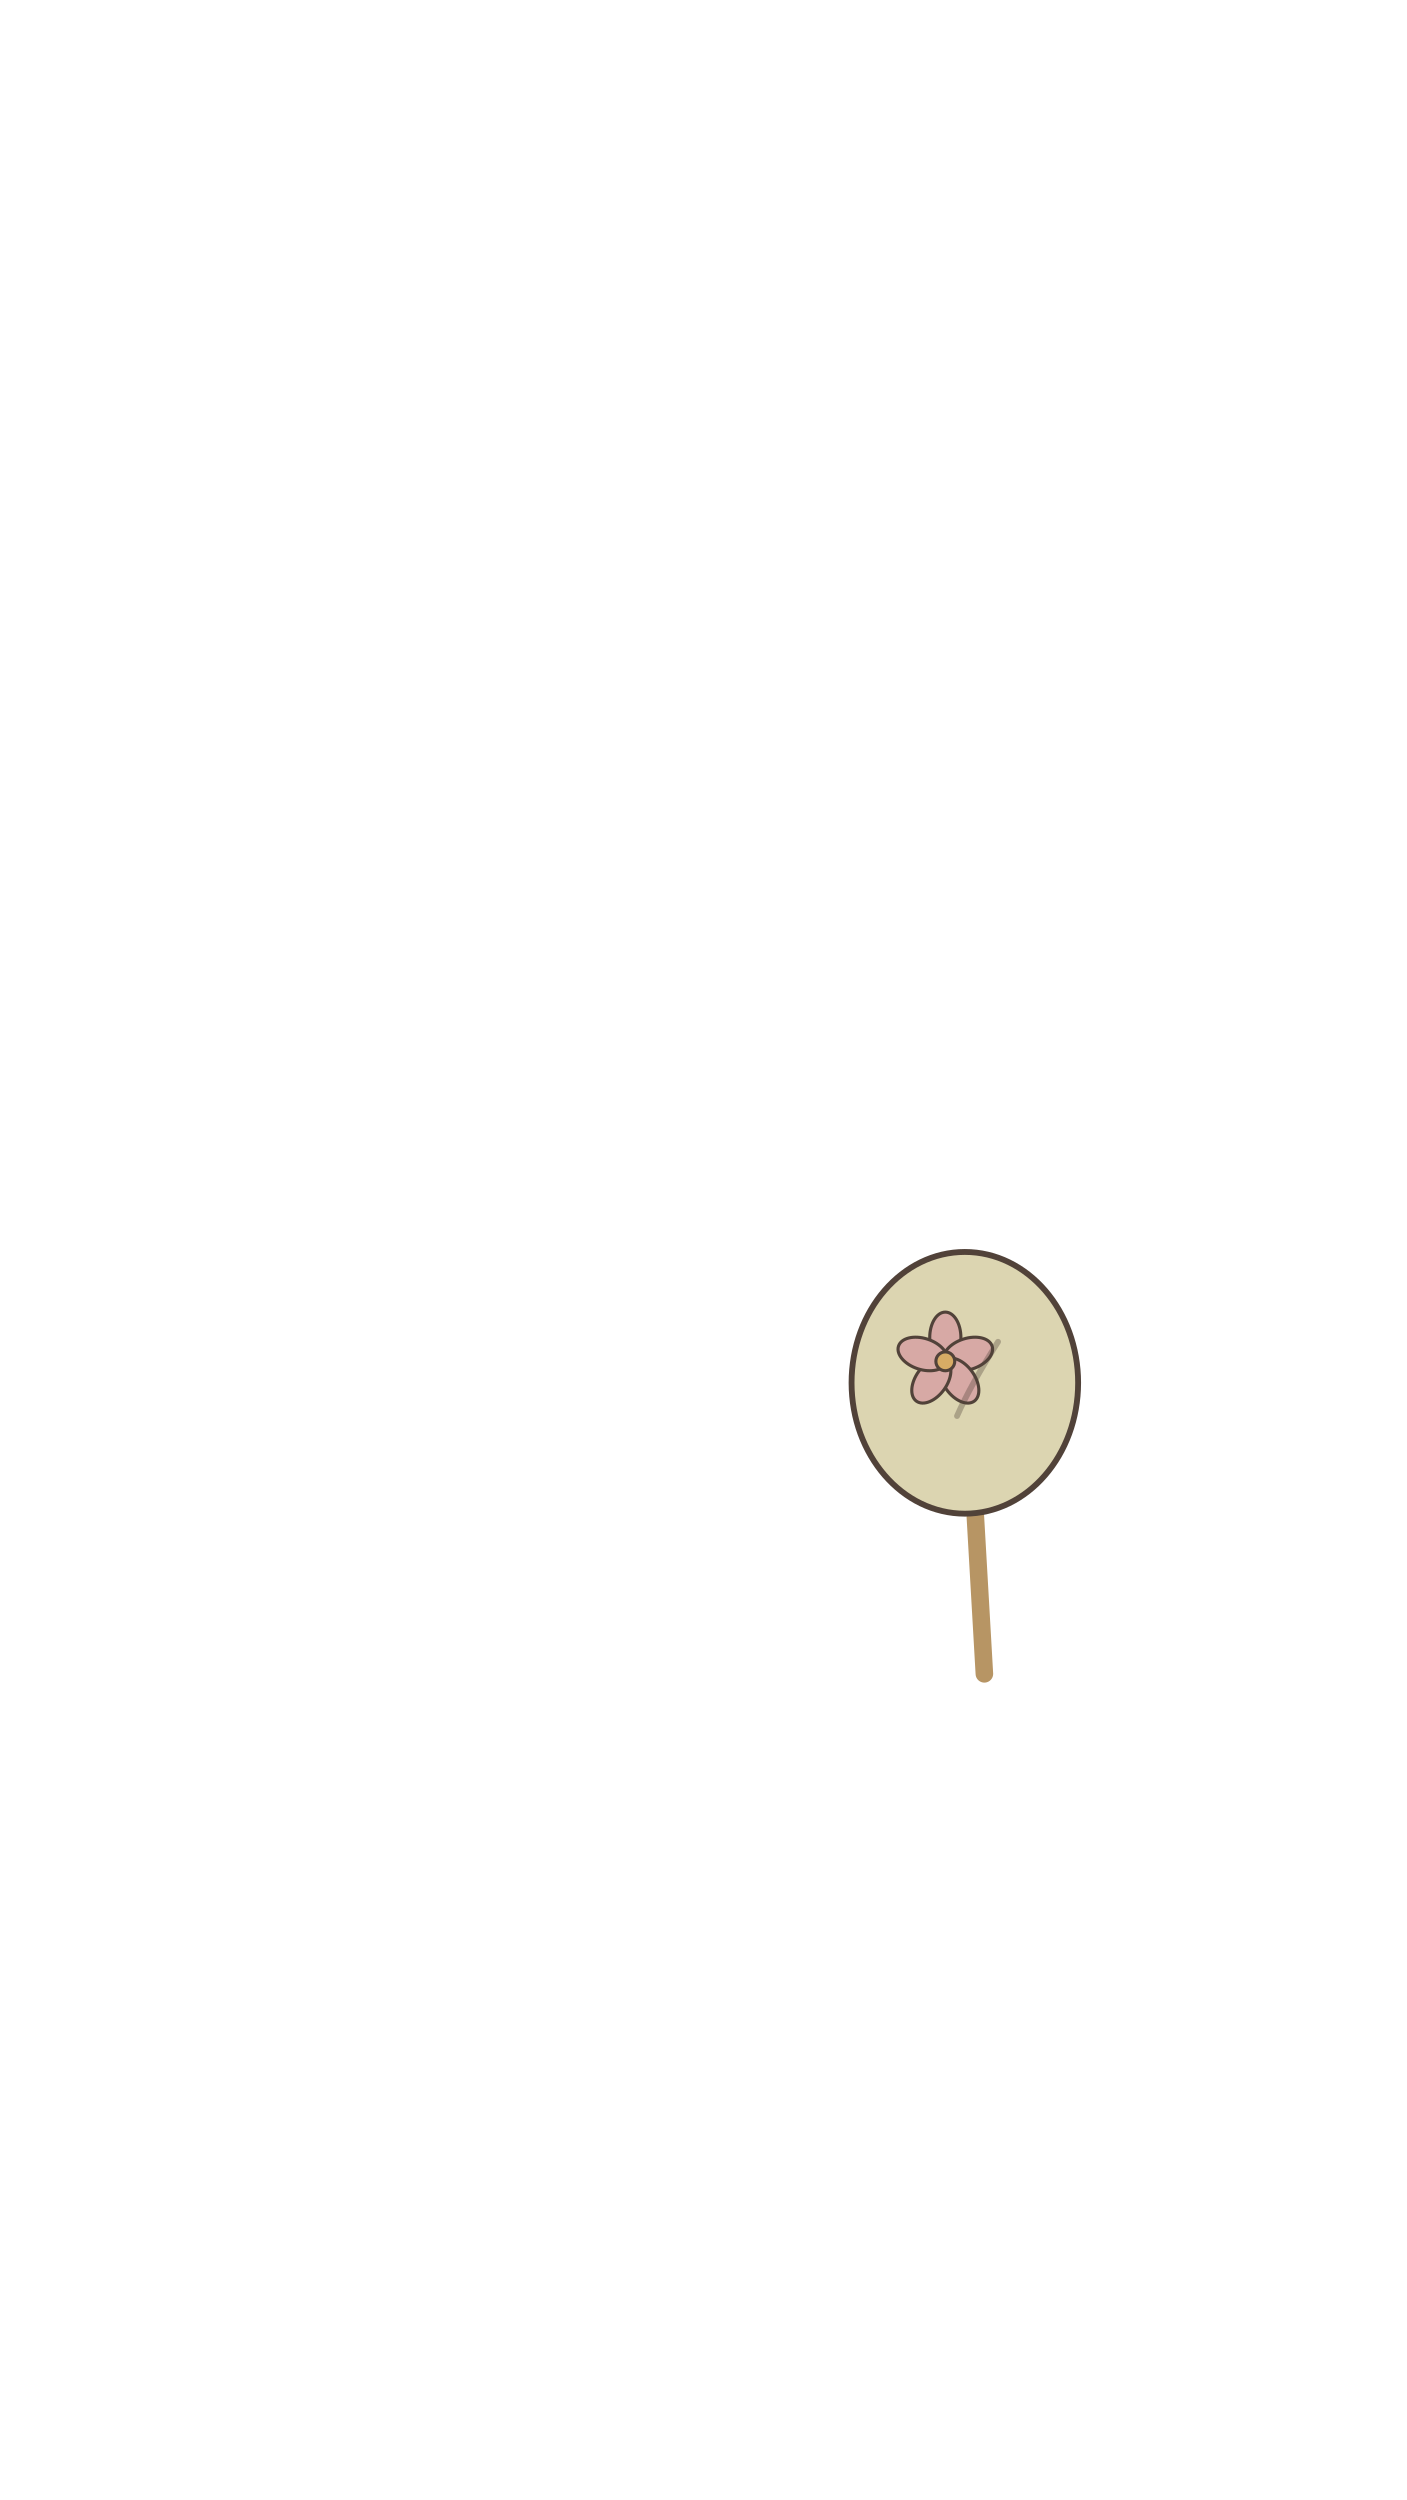
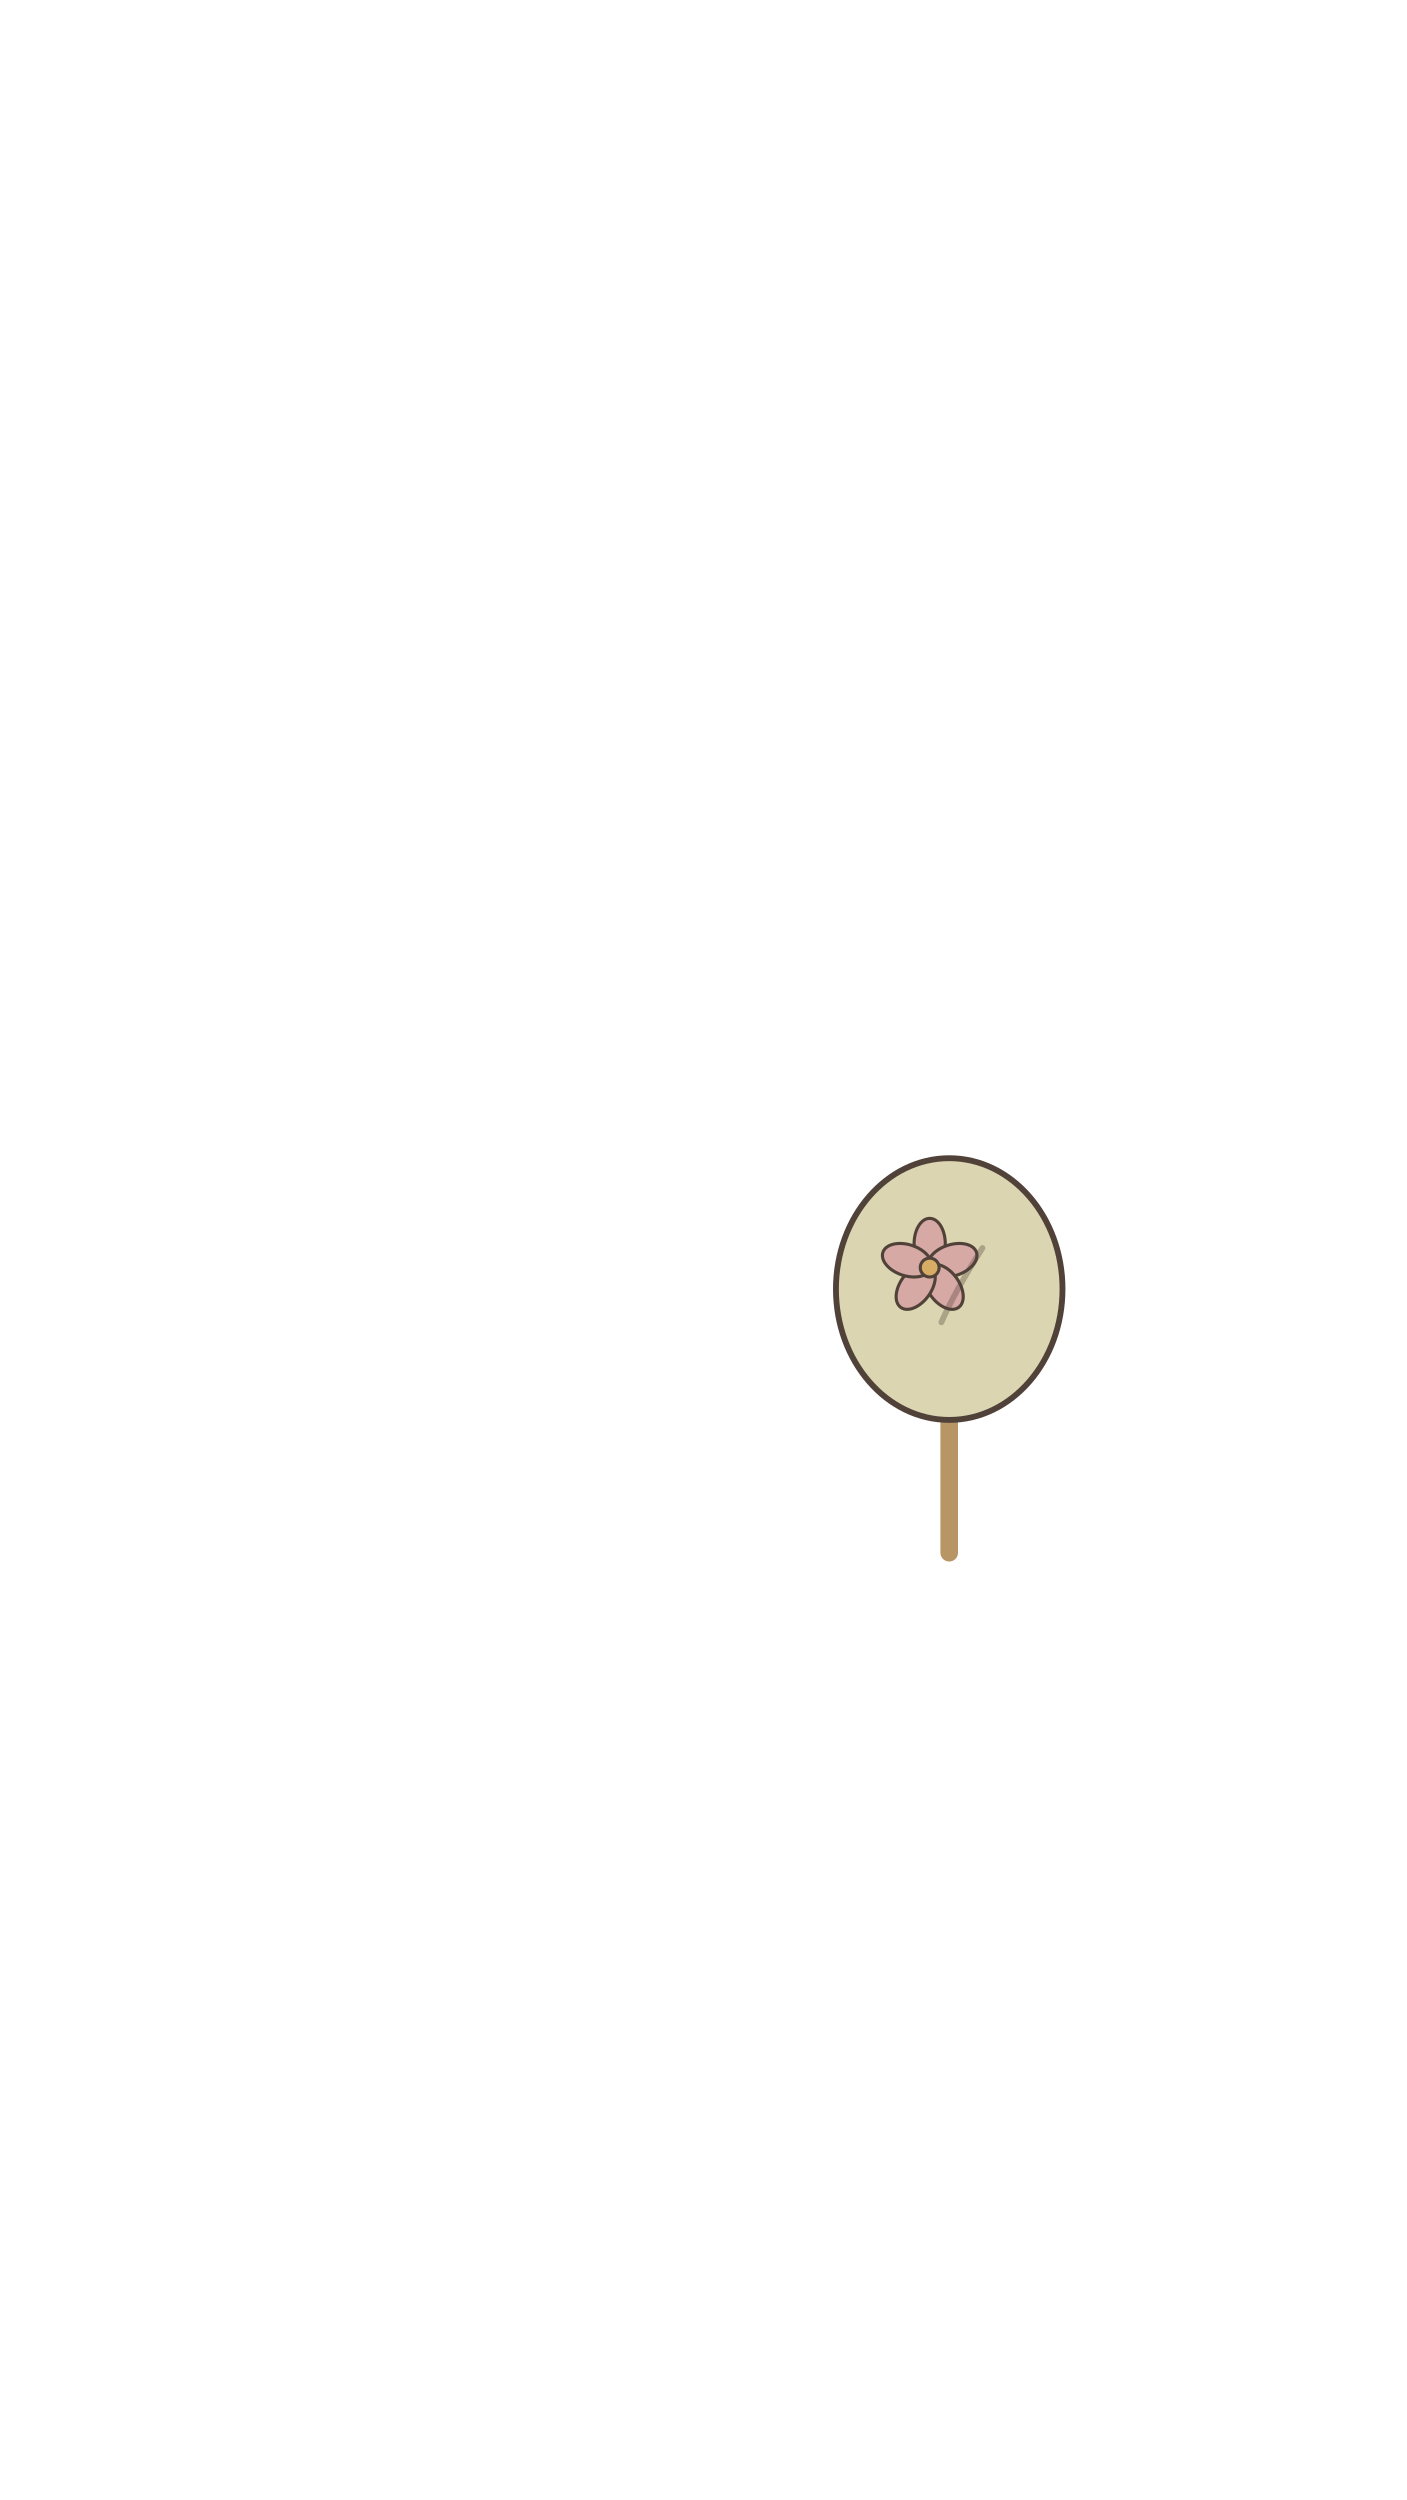
<svg xmlns="http://www.w3.org/2000/svg" width="720" height="1280" viewBox="0 0 720 1280" fill="none">
  <g stroke="#514239" stroke-width="3" stroke-linecap="round" stroke-linejoin="round">
-     <path d="M497 735 L504 857" fill="none" stroke="#b79564" stroke-width="9" />
-     <ellipse cx="494" cy="708" rx="58" ry="67" fill="#dcd5b1" />
-     <g transform="translate(484 697)" stroke-width="1.6">
+     <path d="M486 716 L486 795" fill="none" data-part="handle" stroke="#b79564" stroke-width="9" />
+     <ellipse cx="486" cy="660" rx="58" ry="67" fill="#dcd5b1" />
+     <g transform="translate(476 649)" stroke-width="1.6">
      <ellipse cx="0" cy="-12.18" rx="7.98" ry="13.02" fill="#d7a9a5" transform="rotate(0)" />
      <ellipse cx="0" cy="-12.18" rx="7.98" ry="13.02" fill="#d7a9a5" transform="rotate(72)" />
      <ellipse cx="0" cy="-12.18" rx="7.98" ry="13.02" fill="#d7a9a5" transform="rotate(144)" />
      <ellipse cx="0" cy="-12.18" rx="7.98" ry="13.02" fill="#d7a9a5" transform="rotate(216)" />
      <ellipse cx="0" cy="-12.18" rx="7.98" ry="13.02" fill="#d7a9a5" transform="rotate(288)" />
      <circle cx="0" cy="0" r="4.83" fill="#d7ac65" />
    </g>
-     <path d="M490 725 Q497 709 511 687" stroke="#514239" opacity="0.35" />
+     <path d="M482 677 Q489 661 503 639" stroke="#514239" opacity="0.35" />
  </g>
</svg>
